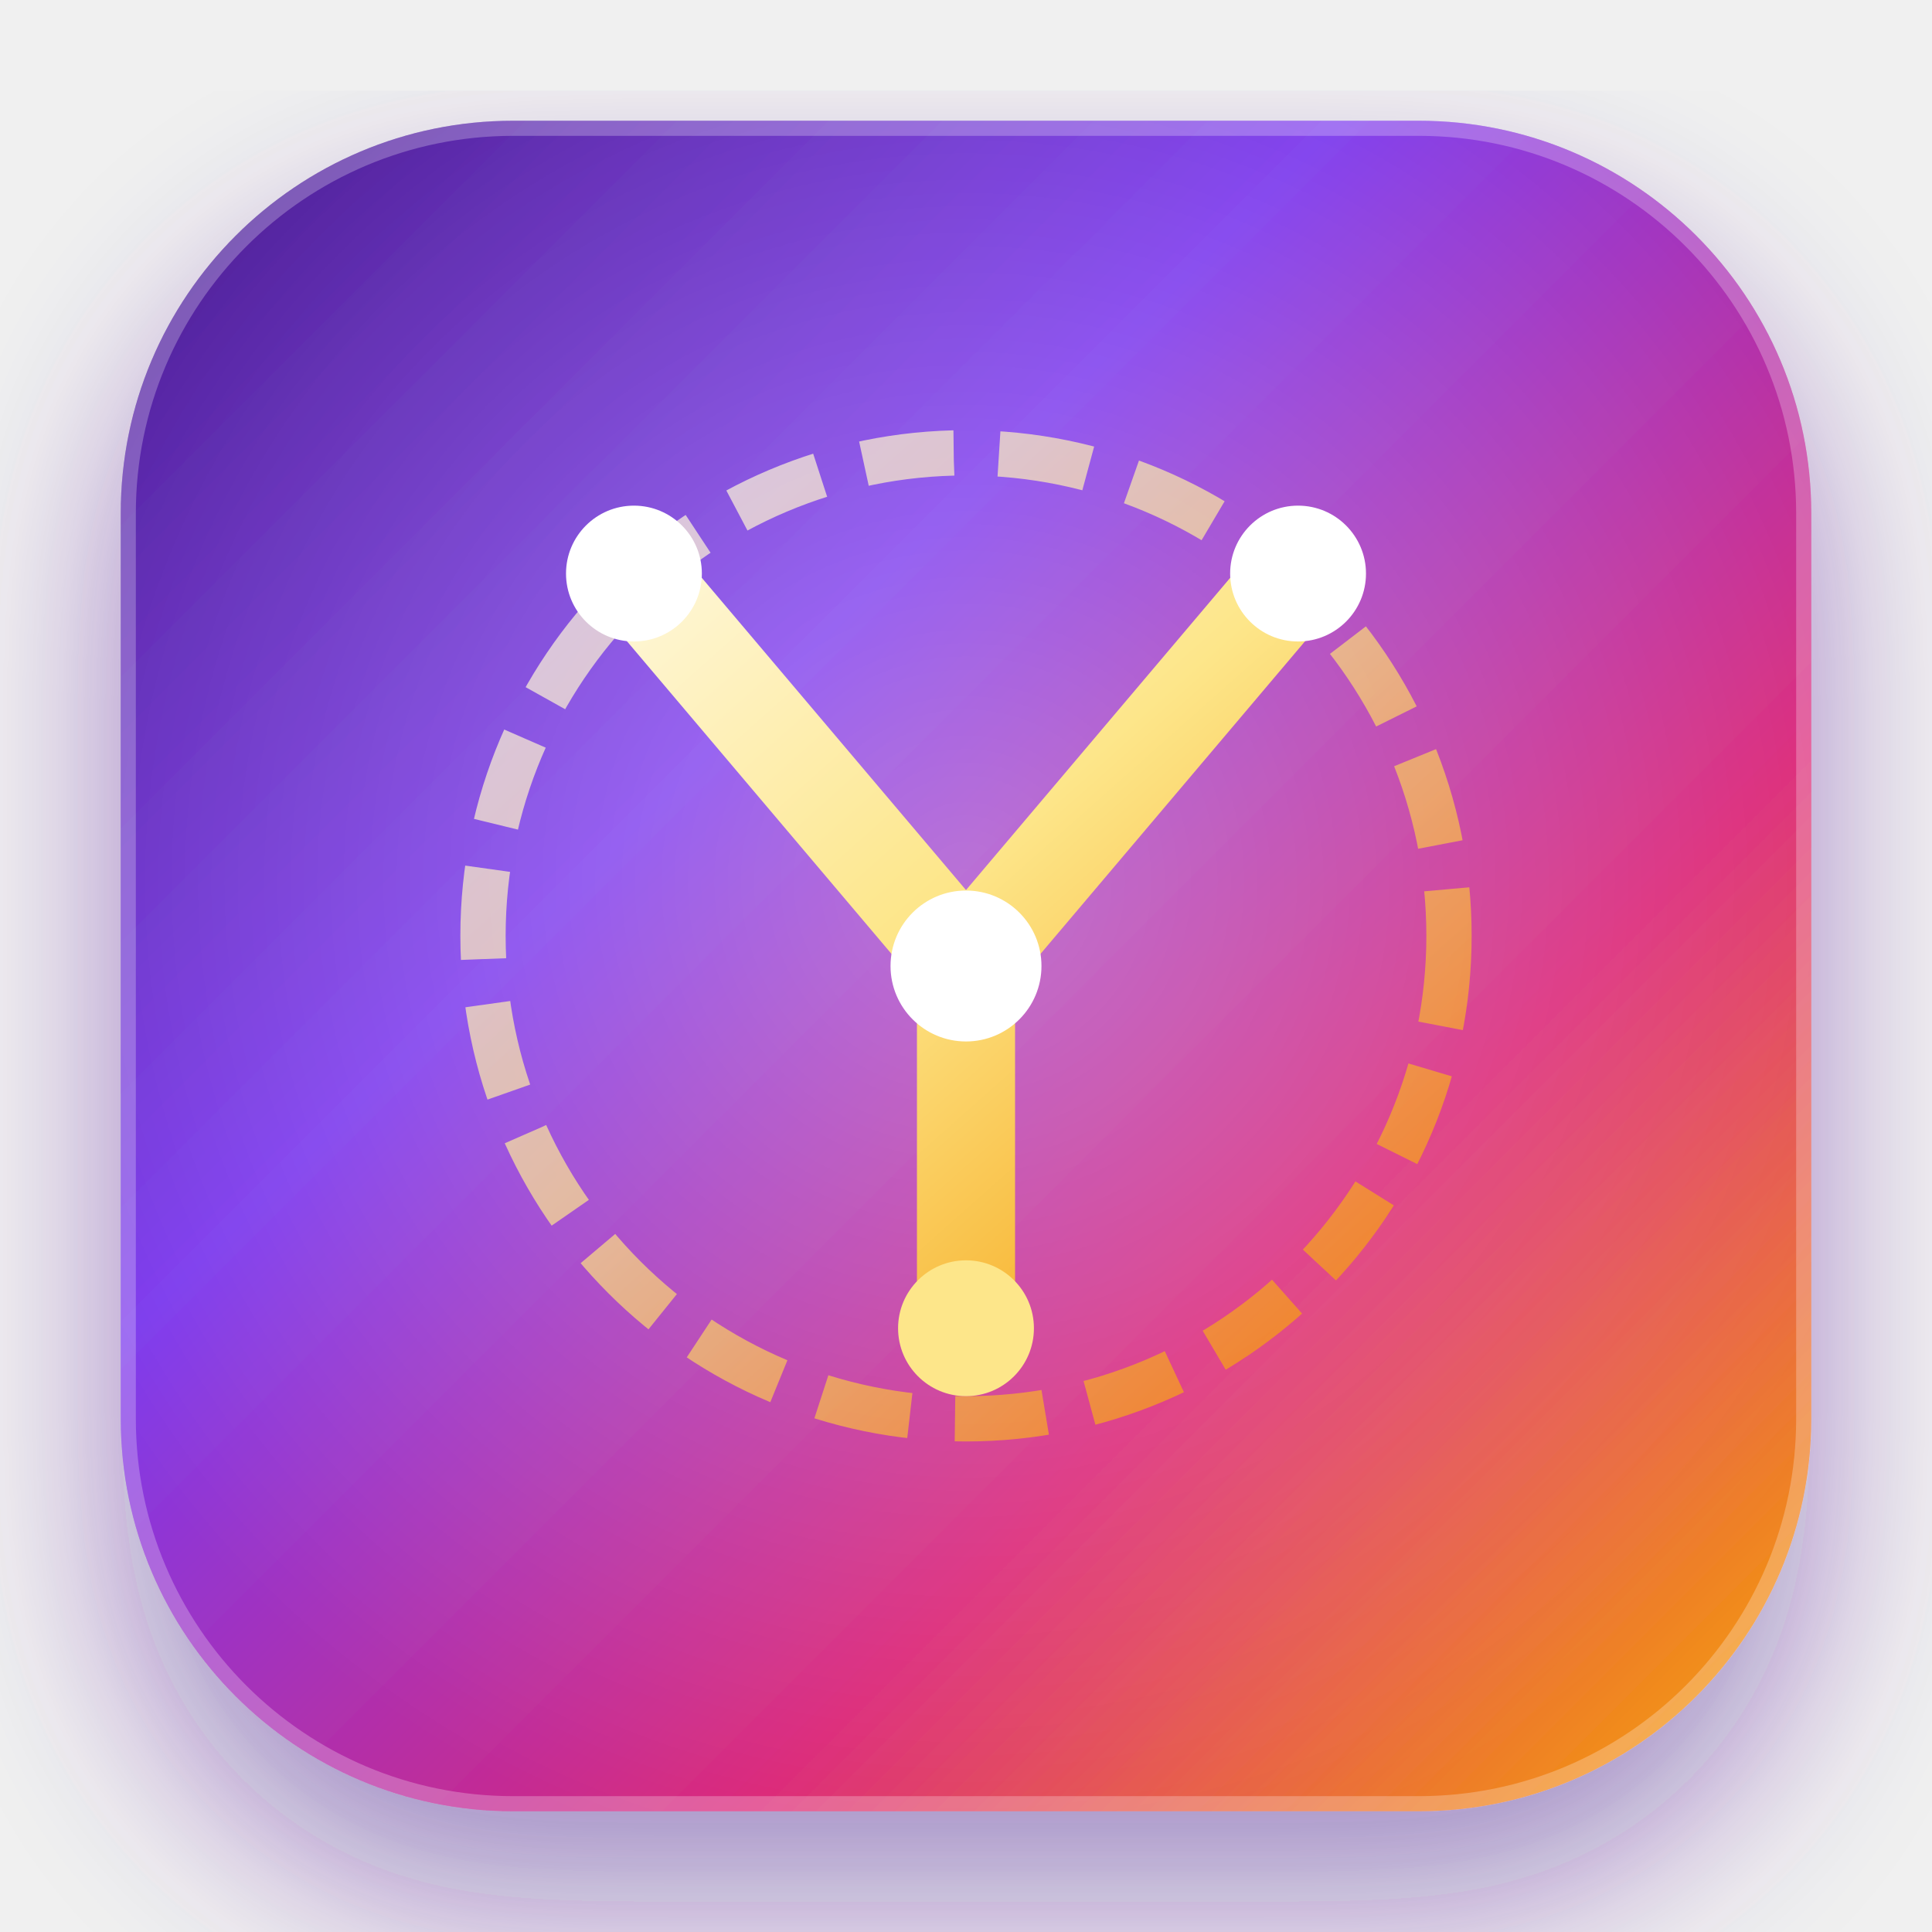
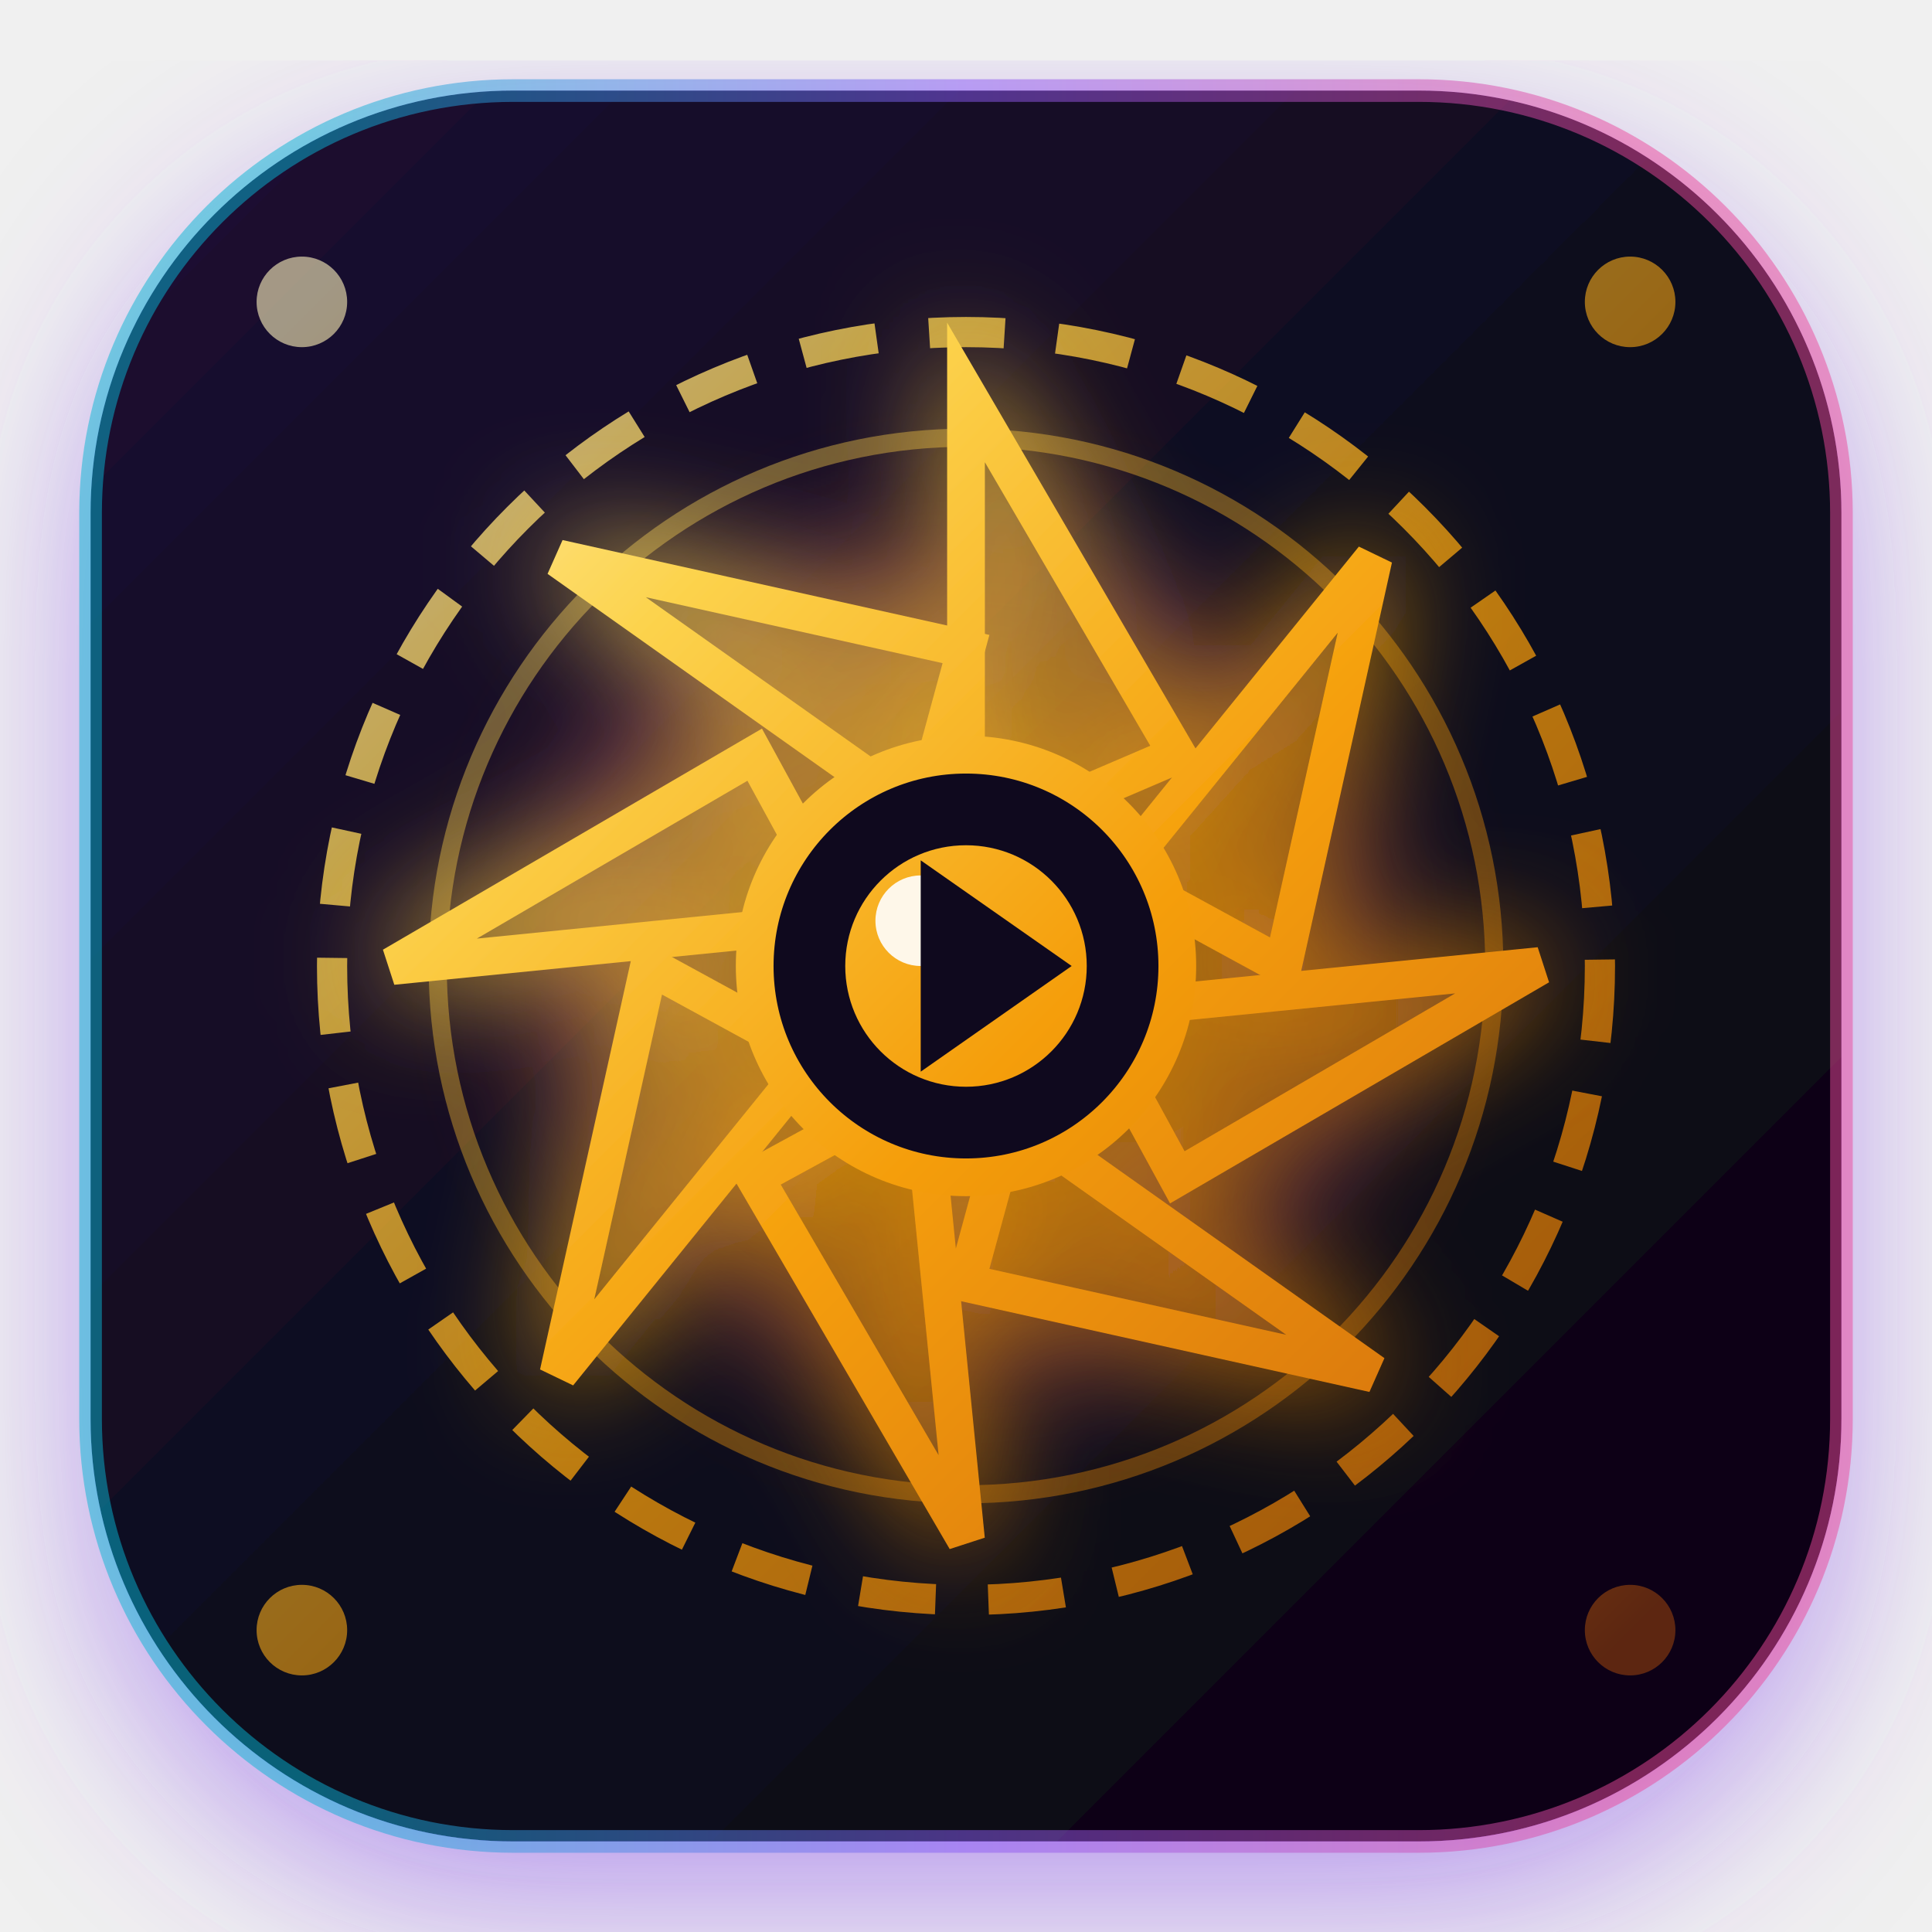
<svg xmlns="http://www.w3.org/2000/svg" width="128" height="128" viewBox="0 0 128 128" fill="none">
  <defs>
-     <linearGradient id="yasmenBg" x1="12" y1="12" x2="116" y2="116" gradientUnits="userSpaceOnUse">
-       <stop offset="0%" stop-color="#4C1D95" />
-       <stop offset="35%" stop-color="#7C3AED" />
-       <stop offset="70%" stop-color="#DB2777" />
-       <stop offset="100%" stop-color="#F59E0B" />
+     <linearGradient id="bgGrad" x1="0" y1="0" x2="128" y2="128" gradientUnits="userSpaceOnUse">
+       <stop offset="0%" stop-color="#1E1035" />
+       <stop offset="50%" stop-color="#0F091E" />
+       <stop offset="100%" stop-color="#080410" />
    </linearGradient>
-     <linearGradient id="goldMonogram" x1="32" y1="28" x2="96" y2="100" gradientUnits="userSpaceOnUse">
-       <stop offset="0%" stop-color="#FFFFFF" />
-       <stop offset="45%" stop-color="#FDE68A" />
-       <stop offset="85%" stop-color="#F59E0B" />
-       <stop offset="100%" stop-color="#D97706" />
+     <linearGradient id="filmGold" x1="20" y1="20" x2="108" y2="108" gradientUnits="userSpaceOnUse">
+       <stop offset="0%" stop-color="#FFF5C0" />
+       <stop offset="25%" stop-color="#FCD34D" />
+       <stop offset="55%" stop-color="#F59E0B" />
+       <stop offset="85%" stop-color="#D97706" />
+       <stop offset="100%" stop-color="#92400E" />
    </linearGradient>
-     <radialGradient id="monogramGlow" cx="50%" cy="45%" r="60%">
-       <stop offset="0%" stop-color="#FFFFFF" stop-opacity="0.3" />
-       <stop offset="100%" stop-color="#FFFFFF" stop-opacity="0" />
+     <linearGradient id="cyanMagenta" x1="20" y1="64" x2="108" y2="64" gradientUnits="userSpaceOnUse">
+       <stop offset="0%" stop-color="#06B6D4" />
+       <stop offset="50%" stop-color="#8B5CF6" />
+       <stop offset="100%" stop-color="#EC4899" />
+     </linearGradient>
+     <radialGradient id="centerFlare" cx="50%" cy="50%" r="50%">
+       <stop offset="0%" stop-color="#FDE68A" stop-opacity="0.9" />
+       <stop offset="30%" stop-color="#F59E0B" stop-opacity="0.4" />
+       <stop offset="70%" stop-color="#EC4899" stop-opacity="0.15" />
+       <stop offset="100%" stop-color="#000000" stop-opacity="0" />
    </radialGradient>
-     <filter id="iconShadow" x="-15%" y="-15%" width="130%" height="130%">
-       <feDropShadow dx="0" dy="6" stdDeviation="6" flood-color="#4C1D95" flood-opacity="0.45" />
+     <filter id="glowFilter" x="-20%" y="-20%" width="140%" height="140%">
+       <feGaussianBlur stdDeviation="4" result="blur" />
+       <feComposite in="SourceGraphic" in2="blur" operator="over" />
+     </filter>
+     <filter id="subtleDrop" x="-10%" y="-10%" width="120%" height="120%">
+       <feDropShadow dx="0" dy="4" stdDeviation="6" flood-color="#7C3AED" flood-opacity="0.5" />
    </filter>
  </defs>
-   <rect x="8" y="8" width="112" height="112" rx="26" ry="26" fill="url(#yasmenBg)" filter="url(#iconShadow)" />
-   <rect x="8" y="8" width="112" height="112" rx="26" ry="26" fill="url(#monogramGlow)" />
-   <rect x="8.5" y="8.5" width="111" height="111" rx="25.5" ry="25.5" stroke="#FFFFFF" stroke-opacity="0.25" stroke-width="1" />
-   <circle cx="64" cy="62" r="32" stroke="url(#goldMonogram)" stroke-width="3" stroke-dasharray="6 3" stroke-opacity="0.7" />
-   <path d="M42 38L64 64" stroke="url(#goldMonogram)" stroke-width="6.5" stroke-linecap="round" />
-   <path d="M86 38L64 64" stroke="url(#goldMonogram)" stroke-width="6.5" stroke-linecap="round" />
-   <path d="M64 64V88" stroke="url(#goldMonogram)" stroke-width="6.5" stroke-linecap="round" />
-   <circle cx="42" cy="38" r="4.5" fill="#FFFFFF" />
-   <circle cx="86" cy="38" r="4.5" fill="#FFFFFF" />
-   <circle cx="64" cy="88" r="4.5" fill="#FDE68A" />
-   <circle cx="64" cy="64" r="5" fill="#FFFFFF" />
+   <rect x="6" y="6" width="116" height="116" rx="28" fill="url(#bgGrad)" filter="url(#subtleDrop)" />
+   <rect x="6" y="6" width="116" height="116" rx="28" stroke="url(#cyanMagenta)" stroke-width="1.5" stroke-opacity="0.5" />
+   <circle cx="64" cy="64" r="38" fill="url(#centerFlare)" />
+   <circle cx="64" cy="64" r="42" stroke="url(#filmGold)" stroke-width="2" stroke-dasharray="5 3.5" stroke-opacity="0.75" />
+   <circle cx="64" cy="64" r="35" stroke="url(#filmGold)" stroke-width="1.2" stroke-opacity="0.4" />
+   <g stroke="url(#filmGold)" stroke-width="2.5" stroke-linecap="round" filter="url(#glowFilter)">
+     <path d="M64 26 L78 50 L64 56 Z" fill="url(#filmGold)" fill-opacity="0.25" />
+     <path d="M91 37 L85 64 L74 58 Z" fill="url(#filmGold)" fill-opacity="0.25" />
+     <path d="M102 64 L78 78 L72 67 Z" fill="url(#filmGold)" fill-opacity="0.25" />
+     <path d="M91 91 L64 85 L67 74 Z" fill="url(#filmGold)" fill-opacity="0.25" />
+     <path d="M64 102 L50 78 L61 72 Z" fill="url(#filmGold)" fill-opacity="0.25" />
+     <path d="M37 91 L43 64 L54 70 Z" fill="url(#filmGold)" fill-opacity="0.25" />
+     <path d="M26 64 L50 50 L56 61 Z" fill="url(#filmGold)" fill-opacity="0.25" />
+     <path d="M37 37 L64 43 L61 54 Z" fill="url(#filmGold)" fill-opacity="0.25" />
+   </g>
+   <circle cx="64" cy="64" r="14" fill="#0F091E" stroke="url(#filmGold)" stroke-width="2.5" />
+   <circle cx="64" cy="64" r="8" fill="url(#filmGold)" />
+   <circle cx="61" cy="61" r="3" fill="#FFFFFF" fill-opacity="0.9" />
+   <polygon points="61,57 71,64 61,71" fill="#0F091E" />
+   <circle cx="20" cy="20" r="3" fill="url(#filmGold)" fill-opacity="0.6" />
+   <circle cx="108" cy="20" r="3" fill="url(#filmGold)" fill-opacity="0.6" />
+   <circle cx="20" cy="108" r="3" fill="url(#filmGold)" fill-opacity="0.6" />
+   <circle cx="108" cy="108" r="3" fill="url(#filmGold)" fill-opacity="0.6" />
</svg>
